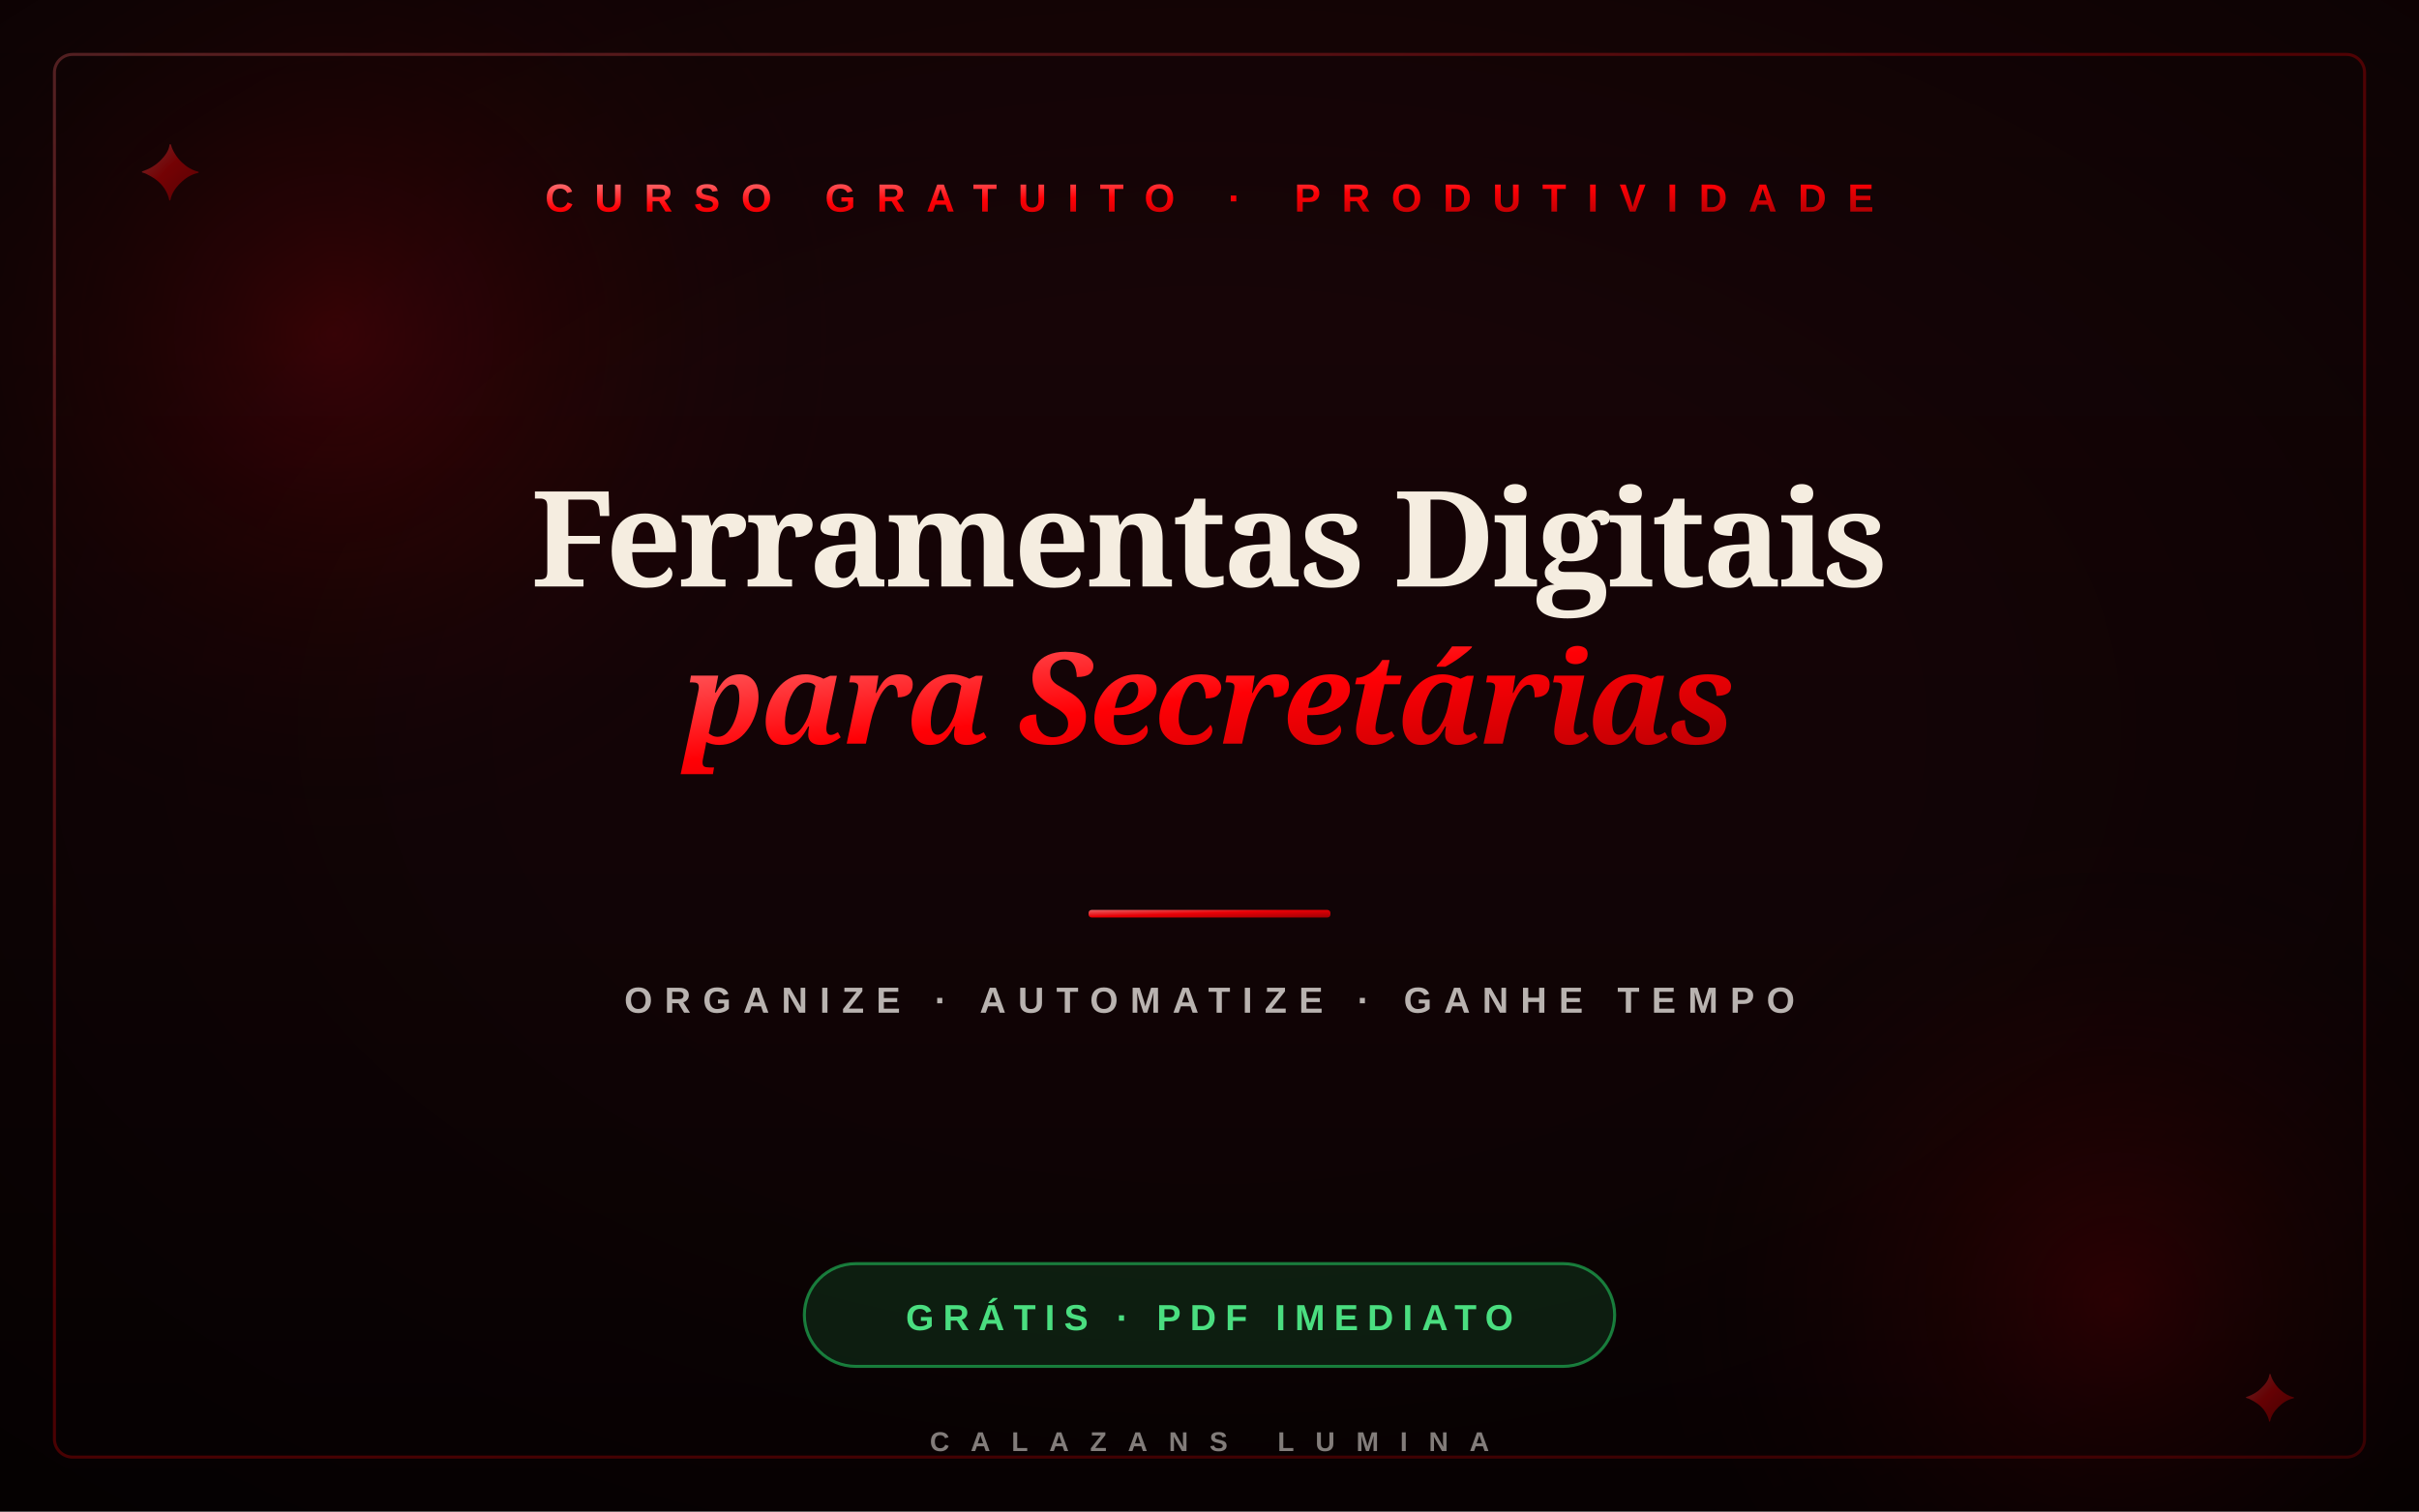
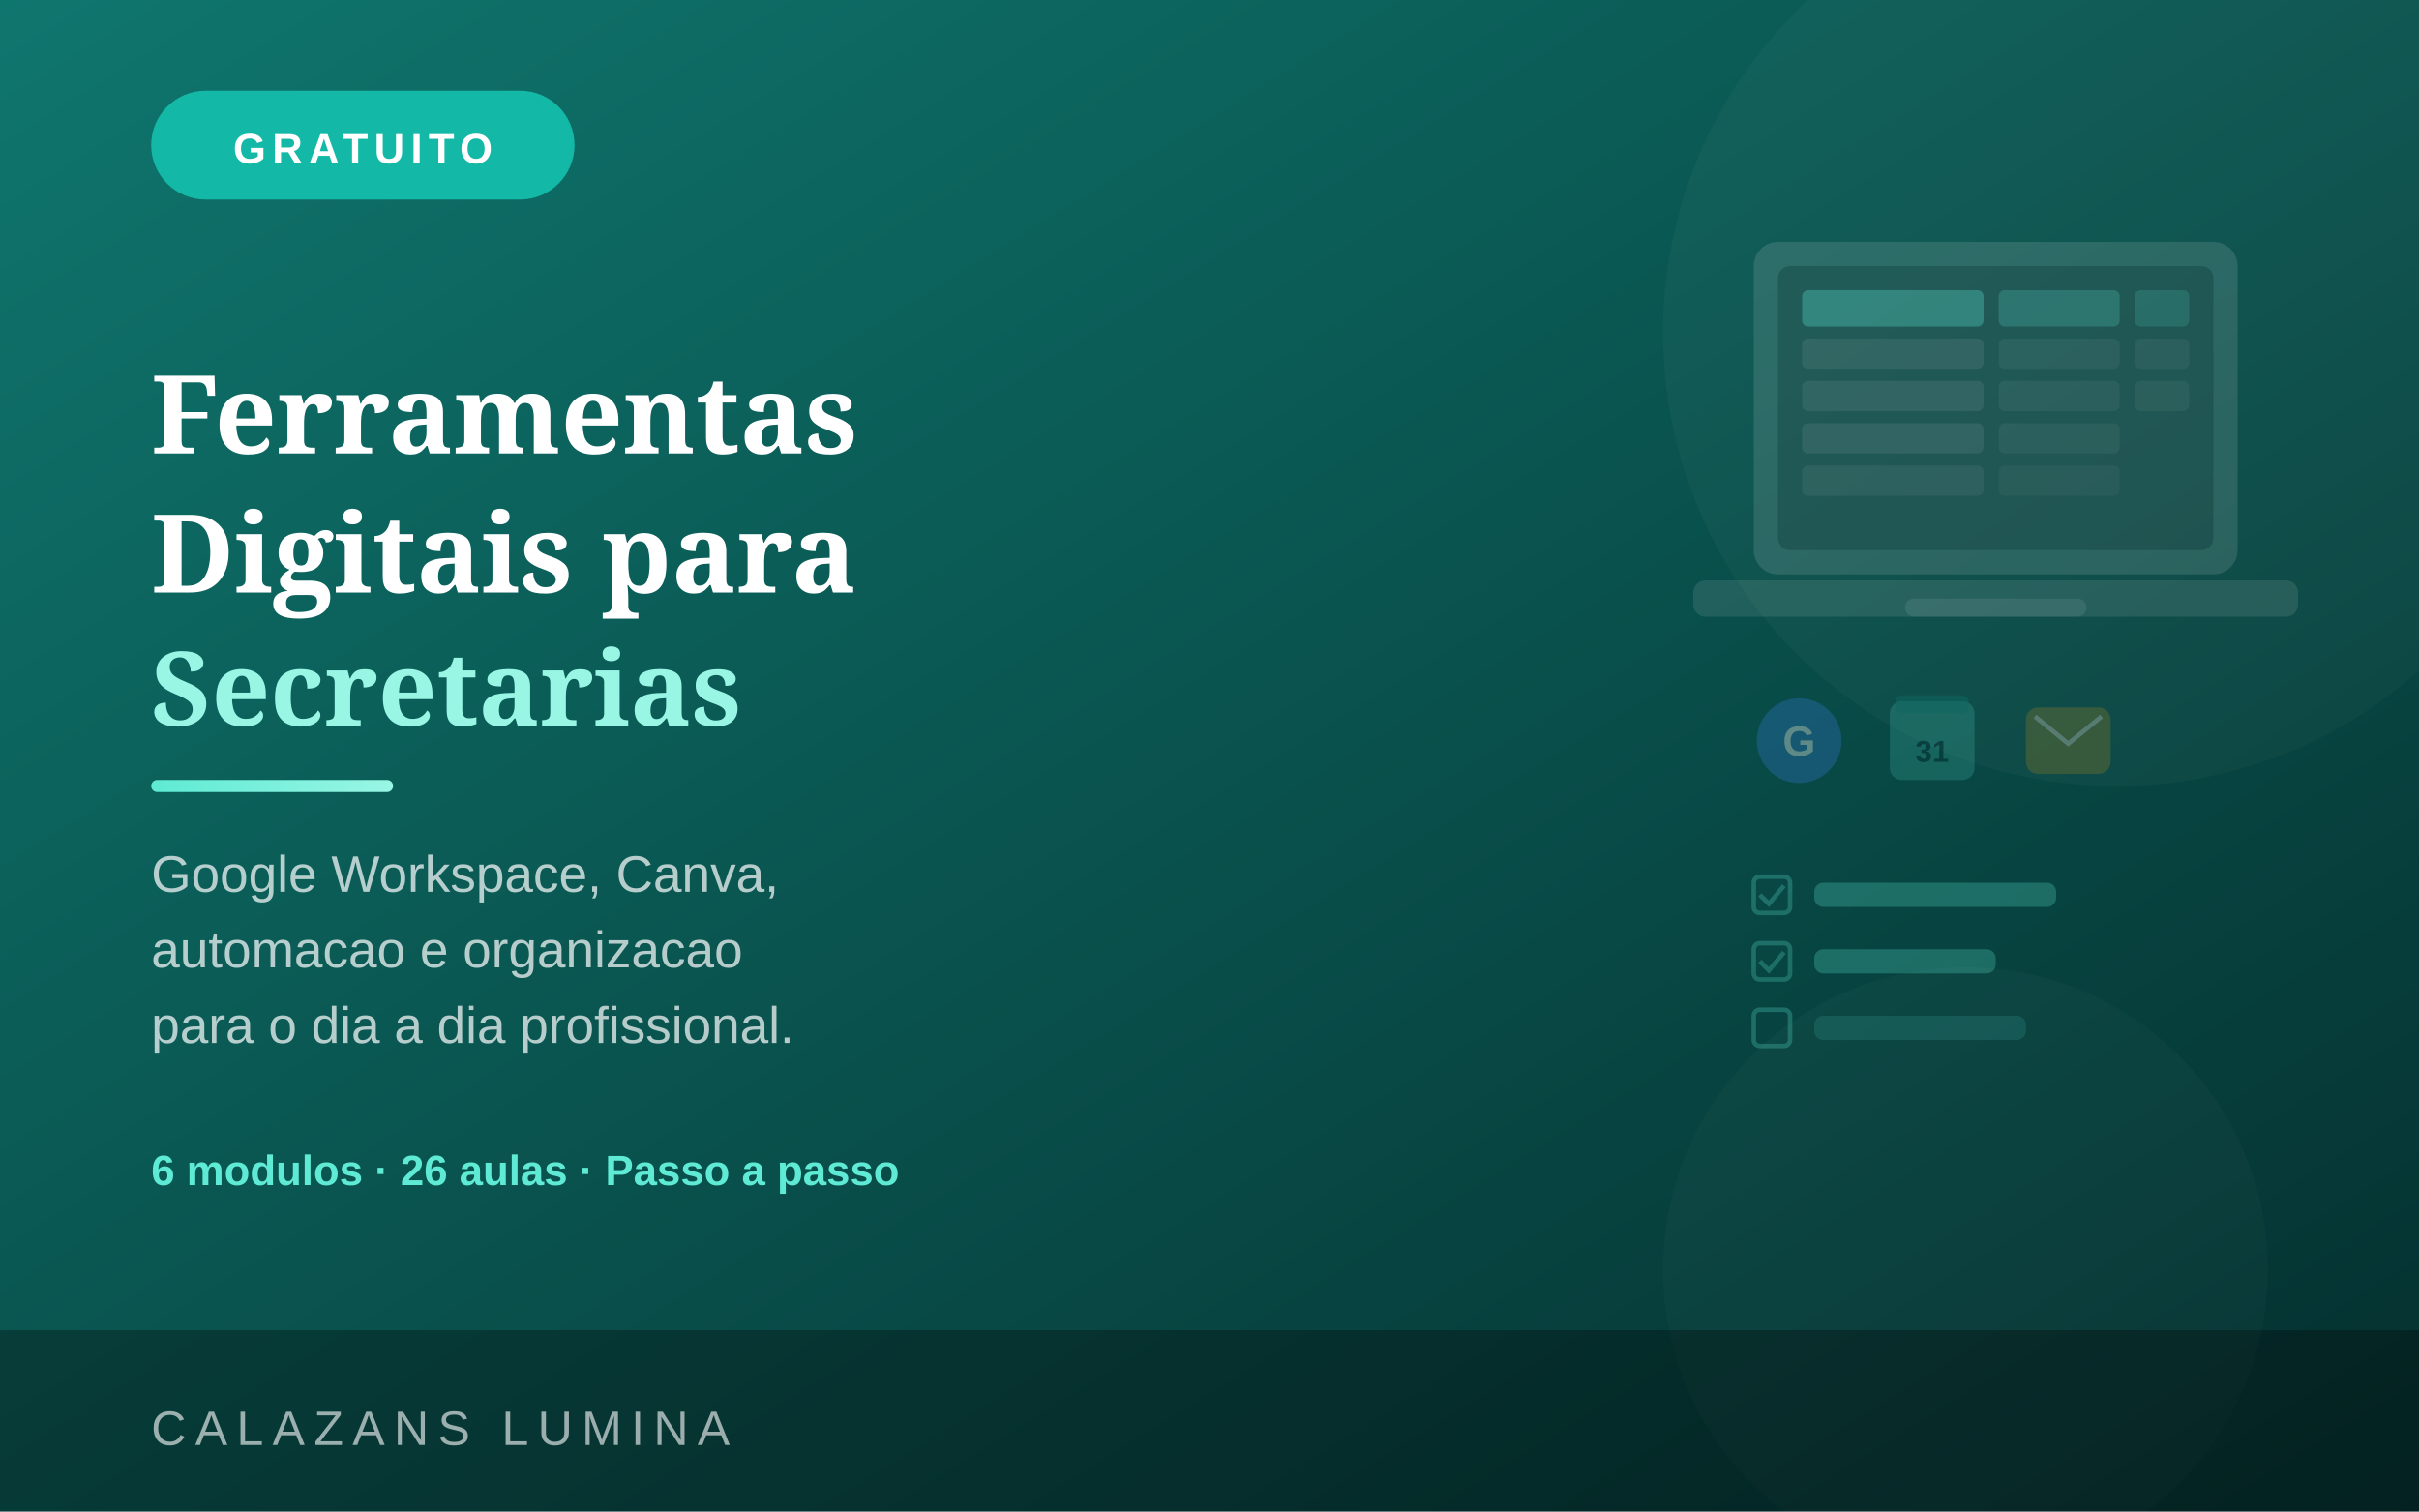
- <svg xmlns="http://www.w3.org/2000/svg" width="800" height="500" viewBox="0 0 800 500" preserveAspectRatio="xMidYMid slice" role="img">
+ <svg xmlns="http://www.w3.org/2000/svg" width="800" height="500" viewBox="0 0 800 500">
  <defs>
-     <linearGradient id="bg" x1="0%" y1="0%" x2="0%" y2="100%">
-       <stop offset="0%" stop-color="#1a0507" />
-       <stop offset="55%" stop-color="#120406" />
-       <stop offset="100%" stop-color="#0a0203" />
+     <linearGradient id="bg" x1="0%" y1="0%" x2="100%" y2="100%">
+       <stop offset="0%" style="stop-color:#0f766e" />
+       <stop offset="100%" style="stop-color:#042f2e" />
    </linearGradient>
-     <linearGradient id="accent" x1="0%" y1="0%" x2="100%" y2="100%">
-       <stop offset="0%" stop-color="#FF6B6E" />
-       <stop offset="45%" stop-color="#FF0005" />
-       <stop offset="100%" stop-color="#B00003" />
+     <linearGradient id="accent" x1="0%" y1="0%" x2="100%" y2="0%">
+       <stop offset="0%" style="stop-color:#5eead4" />
+       <stop offset="100%" style="stop-color:#99f6e4" />
    </linearGradient>
-     <radialGradient id="glow" cx="50%" cy="50%" r="55%">
-       <stop offset="0%" stop-color="rgba(255,0,5,0.20)" />
-       <stop offset="72%" stop-color="rgba(0,0,0,0)" />
-     </radialGradient>
-     <radialGradient id="vig" cx="50%" cy="48%" r="72%">
-       <stop offset="38%" stop-color="rgba(0,0,0,0)" />
-       <stop offset="100%" stop-color="rgba(0,0,0,0.55)" />
-     </radialGradient>
  </defs>
  <rect width="800" height="500" fill="url(#bg)" />
-   <circle cx="110" cy="110" r="230" fill="url(#glow)" />
-   <circle cx="700" cy="430" r="210" fill="url(#glow)" />
-   <rect width="800" height="500" fill="url(#vig)" />
-   <rect x="18" y="18" width="764" height="464" rx="6" fill="none" stroke="url(#accent)" stroke-width="1" stroke-opacity="0.28" />
-   <text x="46" y="66" font-family="Georgia, serif" font-size="26" fill="url(#accent)" opacity="0.4">✦</text>
-   <text x="742" y="470" font-family="Georgia, serif" font-size="22" fill="url(#accent)" opacity="0.35">✦</text>
-   <text x="400" y="70" font-family="Arial, Helvetica, sans-serif" font-size="13" font-weight="800" fill="url(#accent)" text-anchor="middle" letter-spacing="7">CURSO GRATUITO · PRODUTIVIDADE</text>
-   <line x1="320" y1="88" x2="480" y2="88" stroke="url(#accent)" stroke-width="0.8" stroke-opacity="0.45" />
-   <text x="400" y="194" font-family="Georgia, 'DM Serif Display', serif" font-size="44" font-weight="700" fill="#F5EDE0" text-anchor="middle" letter-spacing="-1">Ferramentas Digitais</text>
-   <text x="400" y="246" font-family="Georgia, 'DM Serif Display', serif" font-size="42" font-weight="700" font-style="italic" fill="url(#accent)" text-anchor="middle" letter-spacing="-1">para Secretárias</text>
-   <rect x="360" y="301" width="80" height="2.5" rx="1" fill="url(#accent)" opacity="0.9" />
-   <text x="400" y="335" font-family="Arial, Helvetica, sans-serif" font-size="12" font-weight="700" fill="#FBF7F2" text-anchor="middle" letter-spacing="4" opacity="0.72">ORGANIZE · AUTOMATIZE · GANHE TEMPO</text>
-   <rect x="266" y="418" width="268" height="34" rx="17" fill="rgba(34,197,94,0.14)" stroke="#22C55E" stroke-width="1" stroke-opacity="0.6" />
-   <text x="400" y="440" font-family="Arial, Helvetica, sans-serif" font-size="12" font-weight="800" fill="#4ADE80" text-anchor="middle" letter-spacing="3">GRÁTIS · PDF IMEDIATO</text>
-   <text x="400" y="480" font-family="Arial, Helvetica, sans-serif" font-size="9" font-weight="700" fill="#FBF7F2" text-anchor="middle" letter-spacing="7" opacity="0.5">CALAZANS LUMINA</text>
+   <circle cx="700" cy="110" r="150" fill="#ffffff" opacity="0.03" />
+   <circle cx="650" cy="420" r="100" fill="#ffffff" opacity="0.02" />
+   <g transform="translate(560, 80)">
+     <rect x="20" y="0" width="160" height="110" rx="8" fill="#ffffff" opacity="0.12" />
+     <rect x="28" y="8" width="144" height="94" rx="4" fill="#042f2e" opacity="0.3" />
+     <g transform="translate(36, 16)" opacity="0.5">
+       <rect x="0" y="0" width="60" height="12" rx="2" fill="#5eead4" opacity="0.6" />
+       <rect x="65" y="0" width="40" height="12" rx="2" fill="#5eead4" opacity="0.4" />
+       <rect x="110" y="0" width="18" height="12" rx="2" fill="#5eead4" opacity="0.3" />
+       <rect x="0" y="16" width="60" height="10" rx="2" fill="#ffffff" opacity="0.15" />
+       <rect x="65" y="16" width="40" height="10" rx="2" fill="#ffffff" opacity="0.1" />
+       <rect x="110" y="16" width="18" height="10" rx="2" fill="#ffffff" opacity="0.1" />
+       <rect x="0" y="30" width="60" height="10" rx="2" fill="#ffffff" opacity="0.15" />
+       <rect x="65" y="30" width="40" height="10" rx="2" fill="#ffffff" opacity="0.1" />
+       <rect x="110" y="30" width="18" height="10" rx="2" fill="#ffffff" opacity="0.1" />
+       <rect x="0" y="44" width="60" height="10" rx="2" fill="#ffffff" opacity="0.15" />
+       <rect x="65" y="44" width="40" height="10" rx="2" fill="#ffffff" opacity="0.1" />
+       <rect x="0" y="58" width="60" height="10" rx="2" fill="#ffffff" opacity="0.12" />
+       <rect x="65" y="58" width="40" height="10" rx="2" fill="#ffffff" opacity="0.08" />
+     </g>
+     <rect x="0" y="112" width="200" height="12" rx="4" fill="#ffffff" opacity="0.1" />
+     <rect x="70" y="118" width="60" height="6" rx="3" fill="#ffffff" opacity="0.08" />
+   </g>
+   <g transform="translate(580, 230)" opacity="0.35">
+     <circle cx="15" cy="15" r="14" fill="#4285f4" opacity="0.7" />
+     <text x="15" y="20" font-family="Arial,Helvetica,sans-serif" font-size="14" font-weight="bold" fill="#ffffff" text-anchor="middle">G</text>
+     <rect x="45" y="2" width="28" height="26" rx="4" fill="#5eead4" opacity="0.5" />
+     <rect x="47" y="0" width="24" height="6" rx="2" fill="#0d9488" opacity="0.5" />
+     <text x="59" y="22" font-family="Arial,Helvetica,sans-serif" font-size="10" font-weight="bold" fill="#042f2e" text-anchor="middle">31</text>
+     <rect x="90" y="4" width="28" height="22" rx="4" fill="#f59e0b" opacity="0.5" />
+     <path d="M93 7 L104 16 L115 7" fill="none" stroke="#ffffff" stroke-width="1.5" opacity="0.7" />
+   </g>
+   <g transform="translate(580, 290)" opacity="0.25">
+     <rect x="0" y="0" width="12" height="12" rx="2" fill="none" stroke="#5eead4" stroke-width="1.5" />
+     <path d="M2 6 L5 9 L10 3" fill="none" stroke="#5eead4" stroke-width="1.5" />
+     <rect x="20" y="2" width="80" height="8" rx="3" fill="#5eead4" />
+     <rect x="0" y="22" width="12" height="12" rx="2" fill="none" stroke="#5eead4" stroke-width="1.5" />
+     <path d="M2 28 L5 31 L10 25" fill="none" stroke="#5eead4" stroke-width="1.5" />
+     <rect x="20" y="24" width="60" height="8" rx="3" fill="#5eead4" />
+     <rect x="0" y="44" width="12" height="12" rx="2" fill="none" stroke="#5eead4" stroke-width="1.5" />
+     <rect x="20" y="46" width="70" height="8" rx="3" fill="#5eead4" opacity="0.5" />
+   </g>
+   <rect x="50" y="30" width="140" height="36" rx="18" fill="#14b8a6" />
+   <text x="120" y="54" font-family="Arial,Helvetica,sans-serif" font-size="14" font-weight="bold" fill="#ffffff" text-anchor="middle" letter-spacing="2">GRATUITO</text>
+   <text x="50" y="150" font-family="Georgia,serif" font-size="36" font-weight="bold" fill="#ffffff">Ferramentas</text>
+   <text x="50" y="196" font-family="Georgia,serif" font-size="36" font-weight="bold" fill="#ffffff">Digitais para</text>
+   <text x="50" y="240" font-family="Georgia,serif" font-size="34" font-weight="bold" fill="#99f6e4">Secretarias</text>
+   <rect x="50" y="258" width="80" height="4" rx="2" fill="url(#accent)" />
+   <text x="50" y="295" font-family="Arial,Helvetica,sans-serif" font-size="17" fill="#ffffff" opacity="0.7">Google Workspace, Canva,</text>
+   <text x="50" y="320" font-family="Arial,Helvetica,sans-serif" font-size="17" fill="#ffffff" opacity="0.7">automacao e organizacao</text>
+   <text x="50" y="345" font-family="Arial,Helvetica,sans-serif" font-size="17" fill="#ffffff" opacity="0.7">para o dia a dia profissional.</text>
+   <text x="50" y="392" font-family="Arial,Helvetica,sans-serif" font-size="14" fill="#5eead4" font-weight="bold">6 modulos  ·  26 aulas  ·  Passo a passo</text>
+   <rect x="0" y="440" width="800" height="60" fill="#000000" opacity="0.3" />
+   <text x="50" y="478" font-family="Arial,Helvetica,sans-serif" font-size="16" fill="#ffffff" opacity="0.6" letter-spacing="3">CALAZANS LUMINA</text>
</svg>
